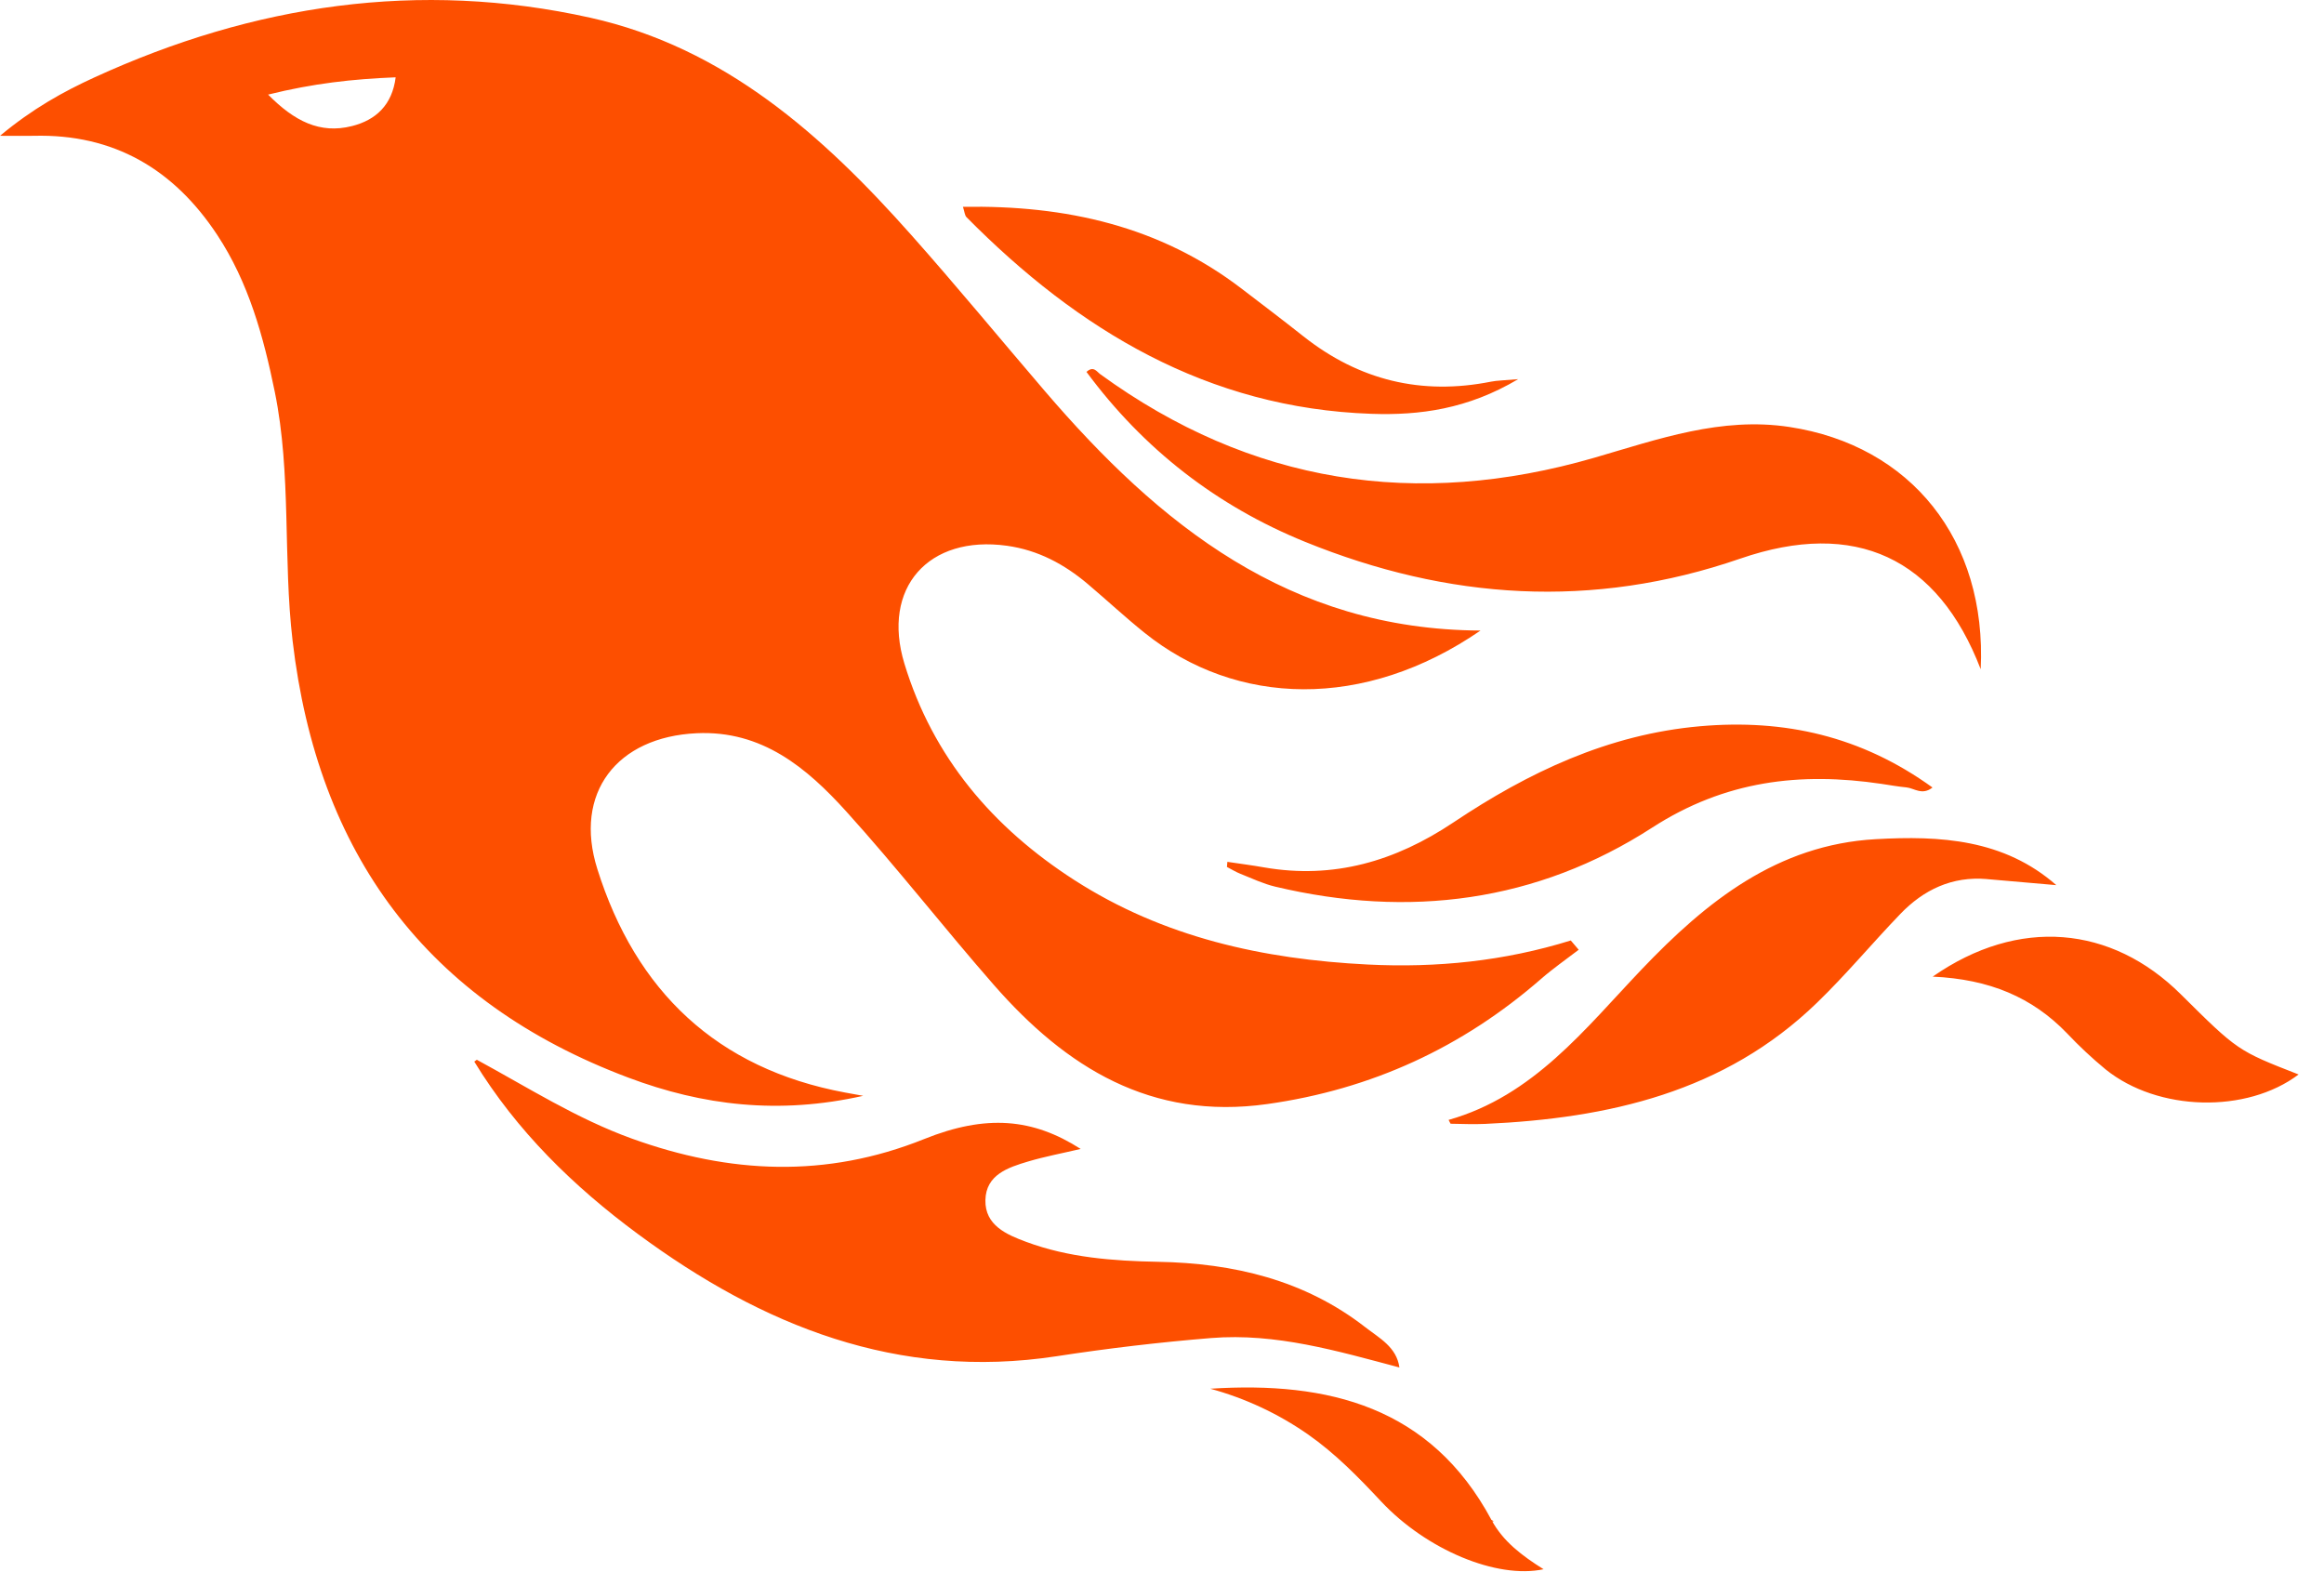
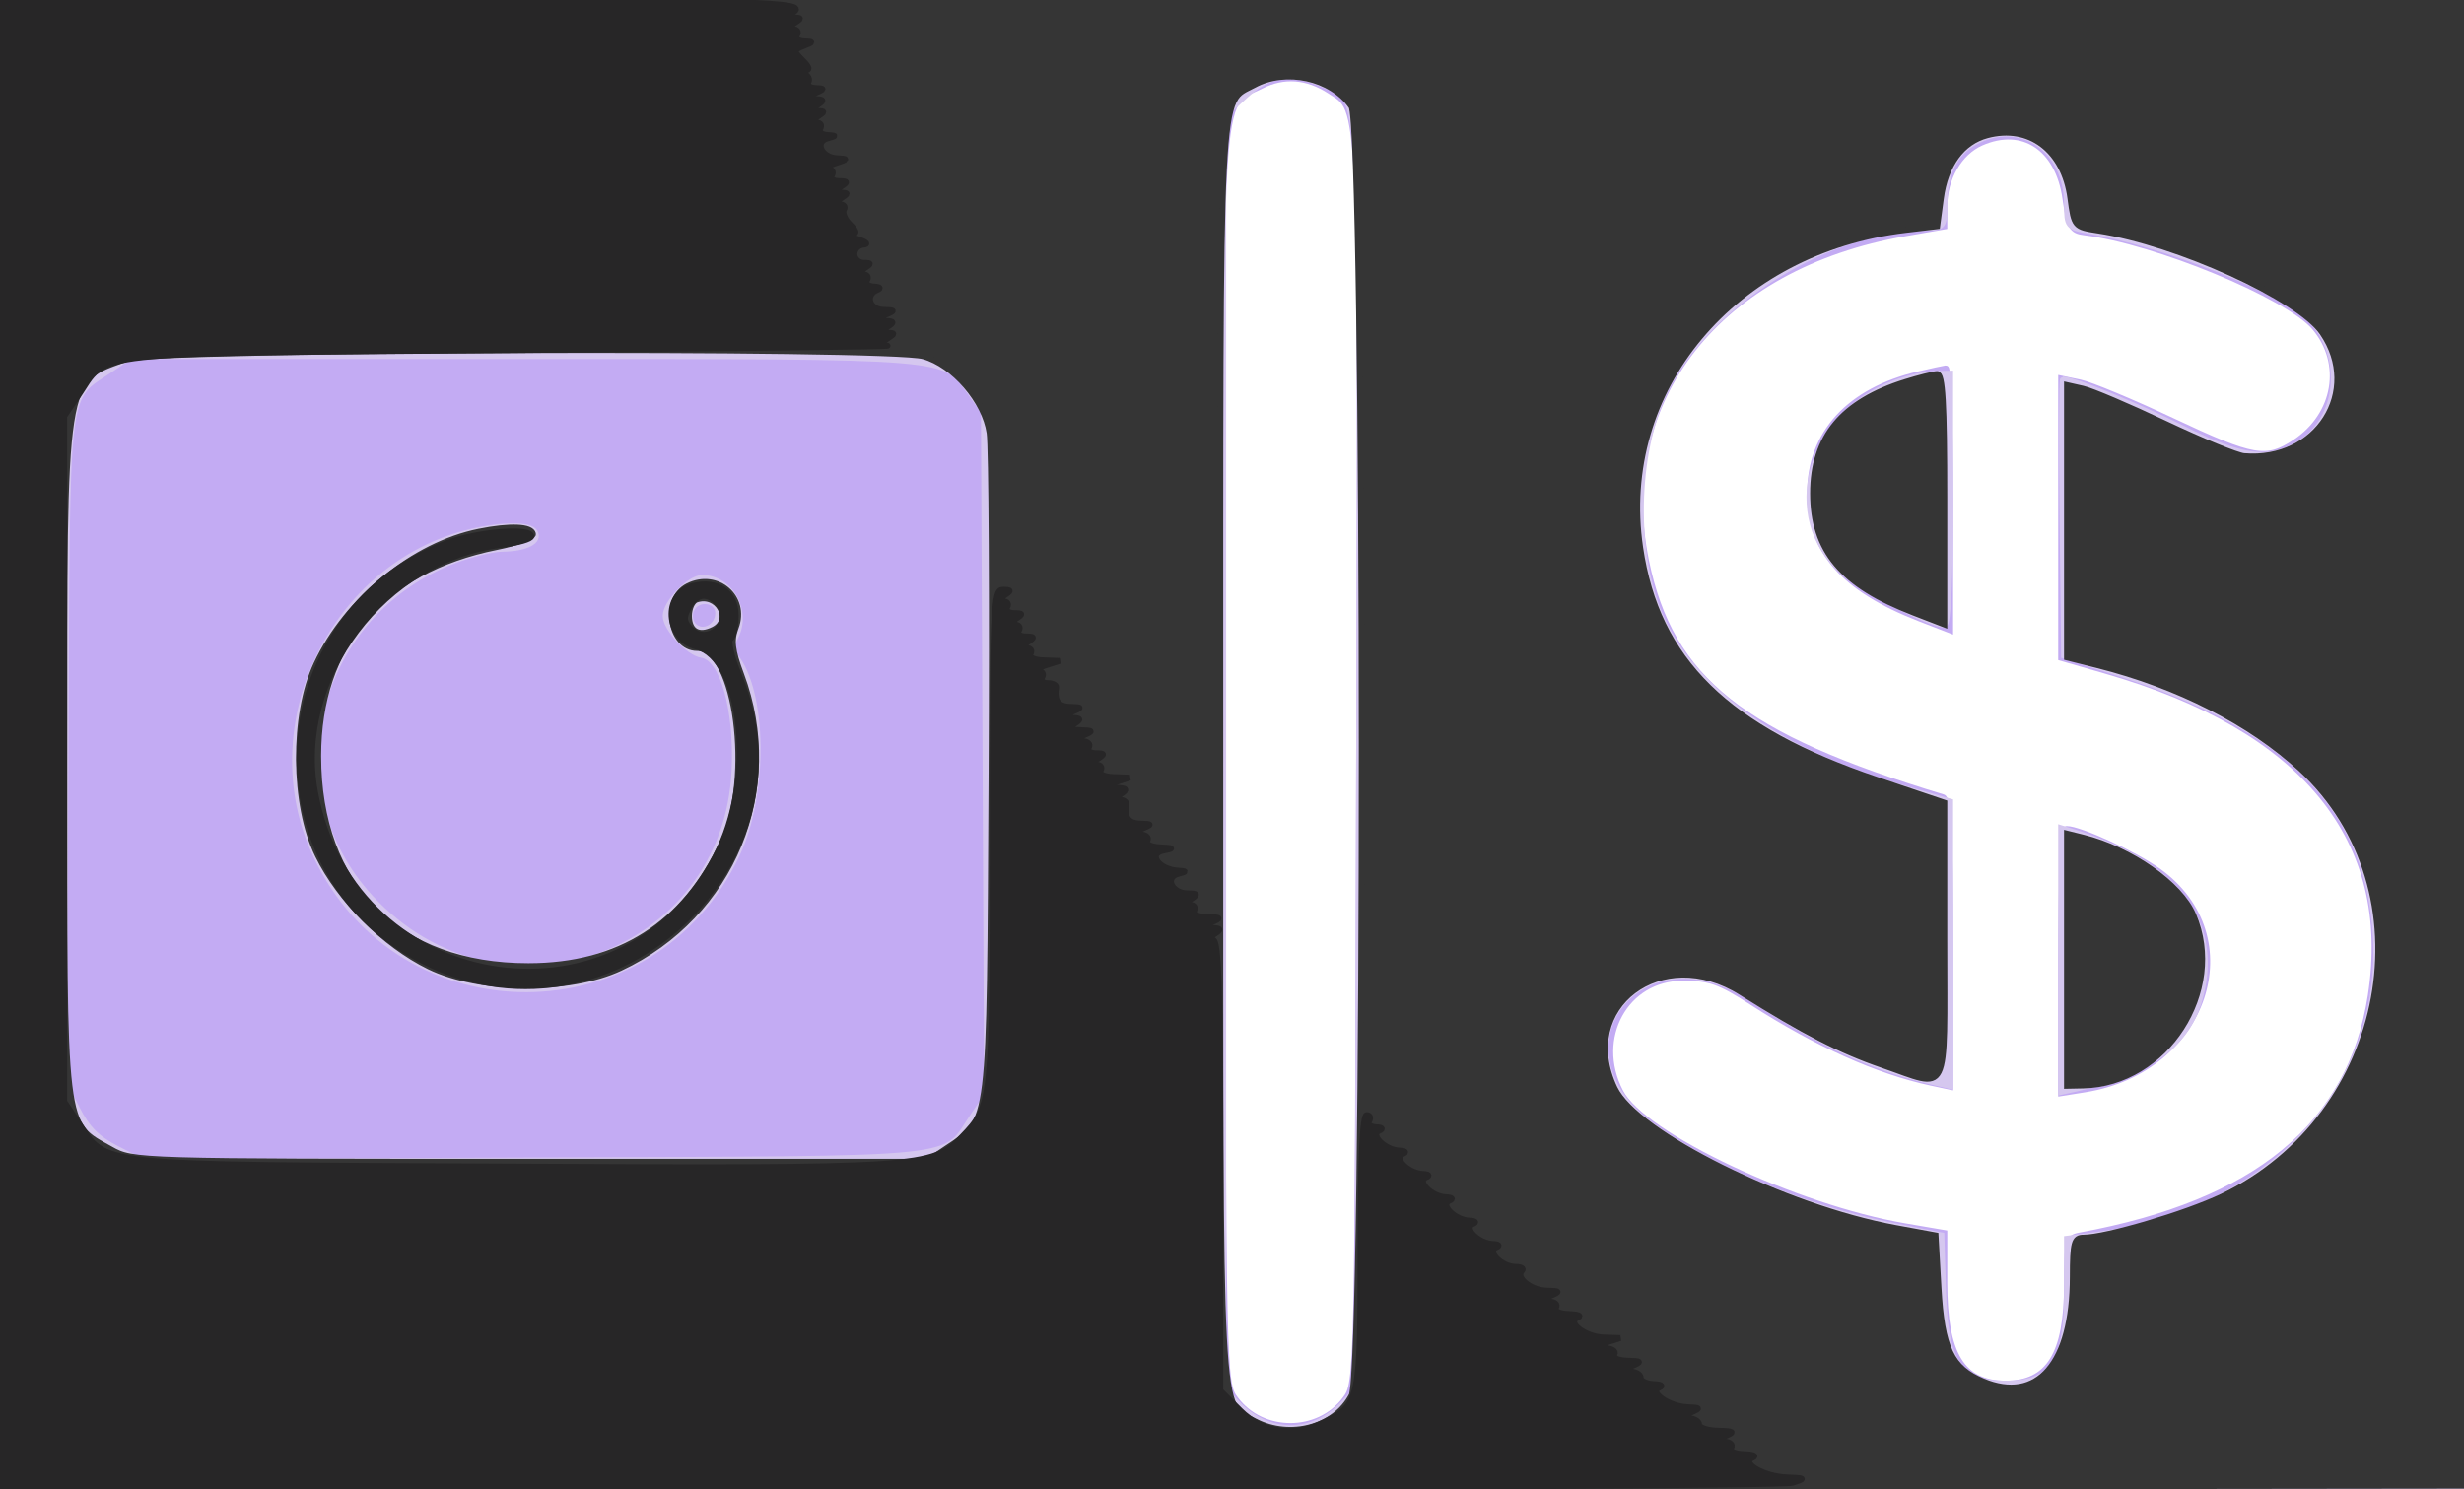
- <svg xmlns="http://www.w3.org/2000/svg" viewBox="0 0 71 48" fill="currentColor" aria-hidden="true">
-   <path d="m26.371 33.477-.552-.1c-3.92-.729-6.397-3.1-7.57-6.829-.733-2.324.597-4.035 3.035-4.148 1.995-.092 3.362 1.055 4.57 2.39 1.557 1.72 2.984 3.558 4.514 5.305 2.202 2.515 4.797 4.134 8.347 3.634 3.183-.448 5.958-1.725 8.371-3.828.363-.316.761-.592 1.144-.886l-.241-.284c-2.027.63-4.093.841-6.205.735-3.195-.16-6.24-.828-8.964-2.582-2.486-1.601-4.319-3.746-5.19-6.611-.704-2.315.736-3.934 3.135-3.6.948.133 1.746.56 2.463 1.165.583.493 1.143 1.015 1.738 1.493 2.8 2.25 6.712 2.375 10.265-.068-5.842-.026-9.817-3.24-13.308-7.313-1.366-1.594-2.7-3.216-4.095-4.785-2.698-3.036-5.692-5.71-9.79-6.623C12.8-.623 7.745.14 2.893 2.361 1.926 2.804.997 3.319 0 4.149c.494 0 .763.006 1.032 0 2.446-.064 4.28 1.023 5.602 3.024.962 1.457 1.415 3.104 1.761 4.798.513 2.515.247 5.078.544 7.605.761 6.494 4.08 11.026 10.26 13.346 2.267.852 4.591 1.135 7.172.555ZM10.751 3.852c-.976.246-1.756-.148-2.56-.962 1.377-.343 2.592-.476 3.897-.528-.107.848-.607 1.306-1.336 1.49Zm32.002 37.924c-.085-.626-.62-.901-1.04-1.228-1.857-1.446-4.03-1.958-6.333-2-1.375-.026-2.735-.128-4.031-.61-.595-.22-1.26-.505-1.244-1.272.015-.78.693-1 1.31-1.184.505-.15 1.026-.247 1.6-.382-1.46-.936-2.886-1.065-4.787-.3-2.993 1.202-5.943 1.06-8.926-.017-1.684-.608-3.179-1.563-4.735-2.408l-.077.057c1.29 2.115 3.034 3.817 5.004 5.271 3.793 2.8 7.936 4.471 12.784 3.73A66.714 66.714 0 0 1 37 40.877c1.98-.16 3.866.398 5.753.899Zm-9.14-30.345c-.105-.076-.206-.266-.42-.069 1.745 2.36 3.985 4.098 6.683 5.193 4.354 1.767 8.773 2.07 13.293.51 3.51-1.21 6.033-.028 7.343 3.38.19-3.955-2.137-6.837-5.843-7.401-2.084-.318-4.01.373-5.962.94-5.434 1.575-10.485.798-15.094-2.553Zm27.085 15.425c.708.059 1.416.123 2.124.185-1.6-1.405-3.55-1.517-5.523-1.404-3.003.17-5.167 1.903-7.14 3.972-1.739 1.824-3.31 3.87-5.903 4.604.043.078.054.117.066.117.35.005.699.021 1.047.005 3.768-.17 7.317-.965 10.14-3.7.89-.86 1.685-1.817 2.544-2.71.716-.746 1.584-1.159 2.645-1.07Zm-8.753-4.67c-2.812.246-5.254 1.409-7.548 2.943-1.766 1.18-3.654 1.738-5.776 1.37-.374-.066-.75-.114-1.124-.17l-.013.156c.135.07.265.151.405.207.354.14.702.308 1.07.395 4.083.971 7.992.474 11.516-1.803 2.221-1.435 4.521-1.707 7.013-1.336.252.038.503.083.756.107.234.022.479.255.795.003-2.179-1.574-4.526-2.096-7.094-1.872Zm-10.049-9.544c1.475.051 2.943-.142 4.486-1.059-.452.04-.643.04-.827.076-2.126.424-4.033-.04-5.733-1.383-.623-.493-1.257-.974-1.889-1.457-2.503-1.914-5.374-2.555-8.514-2.5.05.154.054.26.108.315 3.417 3.455 7.371 5.836 12.369 6.008Zm24.727 17.731c-2.114-2.097-4.952-2.367-7.578-.537 1.738.078 3.043.632 4.101 1.728a13 13 0 0 0 1.182 1.106c1.6 1.29 4.311 1.352 5.896.155-1.861-.726-1.861-.726-3.601-2.452Zm-21.058 16.06c-1.858-3.46-4.981-4.24-8.59-4.008a9.667 9.667 0 0 1 2.977 1.39c.84.586 1.547 1.311 2.243 2.055 1.38 1.473 3.534 2.376 4.962 2.07-.656-.412-1.238-.848-1.592-1.507Zl-.006.006-.036-.004.021.018.012.053Za.127.127 0 0 0 .015.043c.005.008.038 0 .058-.002Zl-.008.01.005.026.024.014Z" fill="#FD4F00" />
+ <svg xmlns="http://www.w3.org/2000/svg" viewBox="0 0 422 255">
+   <path fill="#c3abf3" stroke="#c3abf3" d="M0 127.502v127.503l211.25-.253 211.25-.252.254-127.25L423.008 0H0v127.502m.485.498c0 70.125.119 98.813.265 63.75.146-35.062.146-92.437 0-127.5C.604 29.188.485 57.875.485 128M216 14.711c-7.492 3.83-7.042-3.871-6.756 115.466.256 106.536.259 106.681 2.352 109.5 4.537 6.113 14.271 6.113 18.808 0 2.093-2.819 2.096-2.974 2.359-109.25.285-115.155.454-111.273-4.982-114.835-3.888-2.547-7.93-2.85-11.781-.881m123.315 9.741c-3.75 1.645-6.315 6.07-6.315 10.896v3.447l-6.745 1.174c-31.976 5.569-50.074 28.542-44.315 56.25 4.208 20.245 16.449 29.963 50.81 40.341.956.288 1.25 6.167 1.25 24.988v24.611l-3.25-.696c-9.173-1.963-19.738-6.709-30.703-13.794-5.533-3.574-7.22-4.169-11.827-4.169-9.841 0-15.482 10.29-10.705 19.528 3.863 7.472 29.967 19.802 48.735 23.02l6.75 1.157v8.497c0 12.314 3.025 17.298 10.5 17.298 7.382 0 10.5-5.013 10.5-16.882 0-7.59.137-8.105 2.25-8.495 30.25-5.577 46.33-18.842 49.773-41.058 4.152-26.791-11.347-45.836-45.273-55.635l-7.75-2.238V64.841l3.25.679c1.788.373 8.894 3.334 15.793 6.579 13.906 6.543 16.123 6.925 21.059 3.638 7.011-4.67 8.506-13.484 3.332-19.633-4.596-5.462-27.246-14.828-39.424-16.303-2.2-.266-2.581-.941-3.276-5.801-1.24-8.674-7.286-12.678-14.419-9.548m-10.704 39.662C316.708 66.907 310 74.238 310 84.452c0 9.899 5.679 16.405 18.75 21.48l5.25 2.039V85.485c0-12.367-.337-22.44-.75-22.385-.413.056-2.5.512-4.639 1.014M353 164.628v22.628l4.083-.653c20.641-3.301 28.292-26.095 12.553-37.398-4.008-2.878-13.42-7.205-15.673-7.205-.589 0-.963 8.789-.963 22.628" fill-rule="evenodd" />
+   <path fill="#d5c7ef" stroke="#d5c7ef" d="M0 127.502v127.503l211.25-.253 211.25-.252.254-127.25L423.008 0H0v127.502m.485.498c0 70.125.119 98.813.265 63.75.146-35.062.146-92.437 0-127.5C.604 29.188.485 57.875.485 128m212.75-111.577-3.735 3.423v217.993l2.349 2.5c5.323 5.667 12.94 5.707 18.211.097l2.44-2.597.263-107.943c.292-119.84.69-112.555-6.297-115.475-5.598-2.339-9.067-1.814-13.231 2.002m124.875 7.973c-3.312 1.835-5.033 5.347-5.075 10.354-.033 3.994-.206 4.25-2.875 4.25-16.854 0-37.474 12.762-44.901 27.79-5.413 10.954-5.66 28.696-.55 39.485 5.995 12.657 20.738 22.886 41.541 28.822l7.75 2.211v48.73l-2.75-.646c-10.523-2.473-18.851-6.308-31.655-14.578-18.856-12.179-34.775 8.901-16.642 22.037 10.522 7.622 26.088 14.093 41.047 17.065l8.5 1.688.285 9.63C333.147 233.419 335.58 237 343.5 237c7.992 0 10.5-3.704 10.5-15.512v-9.3l5.25-.689c32.618-4.281 52.731-29.594 46.641-58.7-3.608-17.247-16.995-29.073-42.075-37.169L353.5 112.3l-.268-23.65c-.148-13.008-.106-23.65.093-23.65 1.698 0 12.899 4.59 20.405 8.362 10.379 5.215 14.856 5.798 20.08 2.612 7.703-4.696 7.873-17.015.313-22.648-6.621-4.935-24.802-11.823-36.373-13.782-3.585-.607-3.75-.806-3.75-4.542 0-9.53-8.09-14.93-15.89-10.606M18.99 63.25c-7.995 5.441-7.456.925-7.765 65.072l-.276 57.178 2.276 4.5c1.671 3.306 3.469 5.102 6.775 6.77l4.5 2.269 67.177-.269c75.488-.303 69.581.31 75.096-7.794l2.273-3.34-.273-58.568L168.5 70.5l-2.23-3.127C161.56 60.771 164.306 61 89.747 61H22.296l-3.306 2.25m305.601 2.323c-14.847 5.44-19.636 23.035-8.847 32.507 3.408 2.993 14.86 8.92 17.234 8.92.664 0 1.022-7.525 1.022-21.5V64l-2.75.07c-1.512.039-4.509.715-6.659 1.503M80.746 91.086c-23.758 5.599-37.049 33.271-26.629 55.439 14.424 30.686 57.724 30.546 72.128-.234 4.852-10.369 4.642-27.832-.409-33.977-.637-.775-.604-1.878.095-3.184 2.35-4.392-.864-10.13-5.673-10.13-2.151 0-6.258 4.266-6.258 6.5 0 2.113 3.937 6.351 6.209 6.683 3.582.524 6.079 9.378 5.588 19.817-1.507 32.046-40.263 45.626-62.295 21.829-17.026-18.391-10.162-47.785 13.424-57.489 3.066-1.261 7.149-2.31 9.074-2.332 4.093-.045 6.543-1.32 5.569-2.896-.795-1.286-5.429-1.298-10.823-.026m37.59 13.481c-.331.862-.122 2.047.464 2.633 1.555 1.555 4.2.19 4.2-2.169 0-2.466-3.753-2.839-4.664-.464M353 164.452v22.586l2.75-.608c12.555-2.775 19.062-7.655 21.123-15.842 3.237-12.853-4.289-22.606-21.623-28.02l-2.25-.703v22.587" fill-rule="evenodd" />
+   <path fill="#353535" stroke="#353535" d="M0 127.502v127.503l211.25-.253 211.25-.252.254-127.25L423.008 0H0v127.502m.485.498c0 70.125.119 98.813.265 63.75.146-35.062.146-92.437 0-127.5C.604 29.188.485 57.875.485 128M214.763 14.565C208.696 17.857 209 11.826 209 129c0 117.6-.332 111.225 5.967 114.483 5.993 3.099 13.684 1.026 16.516-4.45 2.337-4.519 2.295-217.478-.044-220.816-3.433-4.902-11.227-6.608-16.676-3.652m125.55 8.611c-4.287 1.141-7.14 5.043-7.905 10.809l-.633 4.766-5.335.627c-29.545 3.472-49.52 27.35-45.534 54.431 2.847 19.336 14.849 31.106 40.582 39.795L333 137.491v23.754c0 27.262 1.031 25.203-10.609 21.185-7.262-2.506-13.438-5.685-24.169-12.441-13.687-8.617-28.322 2.461-21.697 16.422 3.685 7.765 29.189 20.454 48.108 23.936l6.867 1.263.505 8.996c.578 10.312 2.207 13.749 7.581 15.994 9.373 3.917 15.396-3.061 15.408-17.85.005-5.886.242-6.75 1.846-6.75 3.8 0 17.486-4.053 23.702-7.02 28.833-13.761 35.982-52.466 13.529-73.253-8.589-7.952-21.033-14.307-34.821-17.782l-5.25-1.323v-46.66l2.75.625c1.512.344 7.842 3.04 14.066 5.992 6.223 2.951 12.298 5.448 13.5 5.549 12.536 1.051 20.276-11.119 13.434-21.122-4.079-5.963-24.869-15.449-38.38-17.511-4.077-.622-4.139-.694-4.782-5.544-1.09-8.214-7.035-12.701-14.275-10.775M21.684 61.449C10.694 65.368 11 63.4 11 130.082c0 64.577-.292 62.137 8.004 66.8 3.735 2.1 4.36 2.118 71.734 2.118h67.966l3.344-2.253c7.721-5.204 7.415-2.688 7.756-63.747.168-29.975.023-56.448-.323-58.828-.793-5.471-6.173-11.714-11.329-13.147-6.018-1.671-131.687-1.281-136.468.424m304.64 3.99c-10.812 3.381-15.812 9.408-15.813 19.061-.001 9.839 4.936 15.695 17.239 20.444l5.25 2.027V85.485c0-16.557-.287-21.47-1.25-21.418-.687.037-3.129.654-5.426 1.372M82.05 91.071c-11.16 2.24-22.667 11.608-27.854 22.676-4.094 8.736-3.98 24.132.243 32.753 3.747 7.651 11.398 15.302 19.061 19.058 8.602 4.218 24.015 4.341 32.718.262 19.187-8.993 28.081-30.582 20.712-50.276-1.563-4.179-1.757-5.868-.927-8.051 1.954-5.14-3.16-9.587-8.169-7.104-4.413 2.188-3.161 10.611 1.578 10.611 6.639 0 9.562 22.113 4.391 33.218-6.603 14.179-17.694 21.264-33.303 21.275-22.347.016-36-13.629-36-35.978 0-19.041 10.918-31.855 30.5-35.797 3.575-.719 6.401-1.738 6.281-2.263-.299-1.305-3.899-1.455-9.231-.384m37.2 11.647c-.687.247-1.25 1.499-1.25 2.782 0 2.685 1.723 3.629 4.25 2.33 3.335-1.715.586-6.397-3-5.112M354 164.392V186l2.75-.056c14.158-.288 24.432-16.193 18.879-29.226-2.25-5.282-10.693-11.206-18.879-13.249l-2.75-.686v21.609" fill-rule="evenodd" />
+   <path fill="#272627" stroke="#272627" d="M0 127.5V255l152.25-.1c83.738-.055 153.375-.46 154.75-.9 2.305-.738 2.227-.811-1-.932-3.937-.148-7.988-2.513-5.803-3.388.717-.287.039-.558-1.506-.601-1.603-.045-2.544-.508-2.191-1.079.34-.55-.196-1.032-1.191-1.07-1.615-.063-1.594-.163.191-.93 1.676-.72 1.474-.871-1.25-.93-1.788-.038-3.25-.52-3.25-1.07s-.788-1.032-1.75-1.07c-1.496-.06-1.46-.195.25-.93 1.838-.79 1.798-.868-.5-.962-3.167-.129-6.699-2.598-4.803-3.358.717-.287.291-.558-.947-.601-1.238-.043-2.25-.529-2.25-1.079 0-.55-.788-1.032-1.75-1.07-1.496-.06-1.46-.195.25-.93 1.759-.756 1.662-.868-.809-.93-1.604-.04-2.544-.499-2.191-1.07.34-.55-.421-1.045-1.691-1.1-2.278-.098-2.275-.11.191-.9l2.5-.801-2.821-.099c-3.245-.115-6.459-2.617-4.42-3.441.683-.275-.023-.537-1.568-.58-1.603-.045-2.544-.508-2.191-1.079.34-.55-.196-1.032-1.191-1.07-1.615-.063-1.594-.163.191-.93 1.801-.774 1.739-.866-.628-.93-2.701-.072-5.368-2.241-4.197-3.412.362-.362-.124-.658-1.08-.658-2.382 0-5.033-2.655-3.336-3.341.705-.285.454-.535-.58-.58-2.49-.108-5.117-2.734-3.42-3.42.705-.285.454-.535-.58-.58-2.49-.108-5.117-2.734-3.42-3.42.705-.285.454-.535-.58-.58-2.49-.108-5.117-2.734-3.42-3.42.705-.285.454-.535-.58-.58-2.49-.108-5.117-2.734-3.42-3.42.705-.285.454-.535-.58-.58-2.49-.108-5.117-2.734-3.42-3.42.709-.286.466-.535-.568-.58-.995-.043-1.531-.529-1.191-1.079.34-.55.141-1-.441-1-.715 0-1.059 7.561-1.059 23.277 0 25.456-.153 26.199-6.011 29.229-5.193 2.685-10.72 1.963-14.589-1.906l-3.4-3.4v-38.6c0-30.205-.272-38.603-1.25-38.615-.833-.011-.75-.339.25-.985 1.248-.806 1.164-.984-.5-1.055l-2-.086 2-.859c1.759-.756 1.662-.868-.809-.93-1.604-.04-2.544-.499-2.191-1.07.34-.55.029-1.007-.691-1.015-.951-.011-.899-.281.191-.985 1.225-.792 1.107-.972-.643-.985-2.654-.019-3.908-2.715-1.552-3.336 1.489-.393 1.473-.461-.126-.563-3.203-.204-5.119-2.892-2.431-3.41 1.893-.364 1.804-.455-.557-.57-1.592-.077-2.541-.569-2.191-1.136.34-.55-.196-1.032-1.191-1.07-1.615-.063-1.594-.163.191-.93 1.908-.82 1.897-.863-.25-.93-2.012-.063-2.725-1.062-2.368-3.32.065-.413-.444-.757-1.132-.765-.833-.011-.75-.339.25-.985 1.197-.774.995-.993-1-1.084l-2.5-.115L191 134l2.5-.801-2.809-.099c-1.599-.057-2.543-.531-2.191-1.1.34-.55.029-1.007-.691-1.015-.951-.011-.899-.281.191-.985 1.272-.822 1.225-.972-.309-.985-.995-.008-1.531-.465-1.191-1.015.34-.55-.196-1.032-1.191-1.07-1.615-.063-1.594-.163.191-.93 1.836-.789 1.795-.866-.5-.945-1.991-.068-2.195-.283-1-1.055 1.248-.806 1.164-.984-.5-1.055l-2-.086 2-.859c1.908-.82 1.897-.863-.25-.93-2.012-.063-2.725-1.062-2.368-3.32.065-.412-.584-.75-1.441-.75-.857 0-1.281-.45-.941-1 .34-.55.029-1.045-.691-1.1-.72-.055-.184-.46 1.191-.9l2.5-.801-2.809-.099c-1.599-.057-2.543-.531-2.191-1.1.34-.55.029-1.007-.691-1.015-.951-.011-.899-.281.191-.985 1.272-.822 1.225-.972-.309-.985-.995-.008-1.531-.465-1.191-1.015.34-.55.029-1.007-.691-1.015-.951-.011-.899-.281.191-.985 1.272-.822 1.225-.972-.309-.985-.995-.008-1.531-.465-1.191-1.015.34-.55.029-1.007-.691-1.015-.951-.011-.899-.281.191-.985 1.282-.828 1.246-.972-.25-.985-1.639-.014-1.75 2.667-1.75 42.42 0 45.448-.047 45.913-5.223 51.279-5.151 5.341-6.877 5.454-77.777 5.104-72.336-.357-68.477.05-73.747-7.77L11 188.704V71.296l2.25-3.306c5.472-8.04-.203-7.427 74.073-8.008 36.397-.284 65.502-.629 64.677-.765-1.333-.22-1.333-.355 0-1.217 1.333-.862 1.333-.973 0-1-1.333-.027-1.333-.138 0-1 1.248-.806 1.164-.984-.5-1.055l-2-.086 2-.859c1.908-.82 1.897-.863-.25-.93-2.385-.074-3.113-2.555-1-3.408.725-.292.49-.537-.559-.583-.995-.043-1.531-.529-1.191-1.079.34-.55.029-1.007-.691-1.015-.951-.011-.899-.281.191-.985 1.314-.849 1.304-.971-.083-.985-.871-.008-1.584-.69-1.584-1.515s.713-1.545 1.584-1.6c.87-.055.458-.46-.917-.9s-1.905-.845-1.179-.9c1.002-.076.939-.483-.259-1.681-.869-.869-1.325-1.994-1.012-2.5.312-.505-.021-.926-.741-.934-.951-.011-.899-.281.191-.985 1.333-.862 1.333-.973 0-1-1.333-.027-1.333-.138 0-1 1.272-.822 1.225-.972-.309-.985-.995-.008-1.531-.465-1.191-1.015.34-.55.029-1.045-.691-1.1-.72-.055-.184-.46 1.191-.9 2.267-.726 2.3-.81.357-.9-2.671-.125-3.887-2.806-1.552-3.421 1.498-.395 1.485-.46-.114-.563-.995-.064-1.531-.566-1.191-1.116.34-.55.029-1.007-.691-1.015-.951-.011-.899-.281.191-.985 1.333-.862 1.333-.973 0-1-1.333-.027-1.333-.138 0-1 1.248-.806 1.164-.984-.5-1.055l-2-.086 2-.859c1.785-.767 1.806-.867.191-.93-.995-.038-1.555-.482-1.244-.985.311-.503 0-1.142-.691-1.421-.966-.389-.951-.524.065-.585.966-.058.865-.536-.372-1.773-1.592-1.592-1.581-1.738.178-2.43 1.755-.689 1.759-.74.064-.806-.995-.038-1.531-.52-1.191-1.07.34-.55.029-1.007-.691-1.015-.951-.011-.899-.281.191-.985 1.333-.862 1.333-.973 0-1-1.204-.025-1.237-.197-.165-.877C138.744.279 130.428.027 66.25.014L0 0v127.5m76.5-34.456c-32.239 12.507-33.996 57.598-2.812 72.191 31.601 14.788 66.069-17.462 52.897-49.493-1.303-3.167-1.967-6.006-1.477-6.309.491-.303.892-2.109.892-4.013 0-3.992-3.097-6.114-7.36-5.045-5.163 1.296-4.699 9.046.623 10.394 7.735 1.959 10.013 21.633 3.995 34.494-15.276 32.644-62.715 26.088-69.308-9.578-3.608-19.517 11.858-39.98 32.023-42.368 2.765-.328 5.027-.983 5.027-1.456 0-1.561-9.406-.793-14.5 1.183m41.438 11.073c-.896 1.672-.814 2.435.387 3.636 2.863 2.864 7.251-1.149 4.664-4.266-1.738-2.095-3.726-1.847-5.051.63" fill-rule="evenodd" />
</svg>
